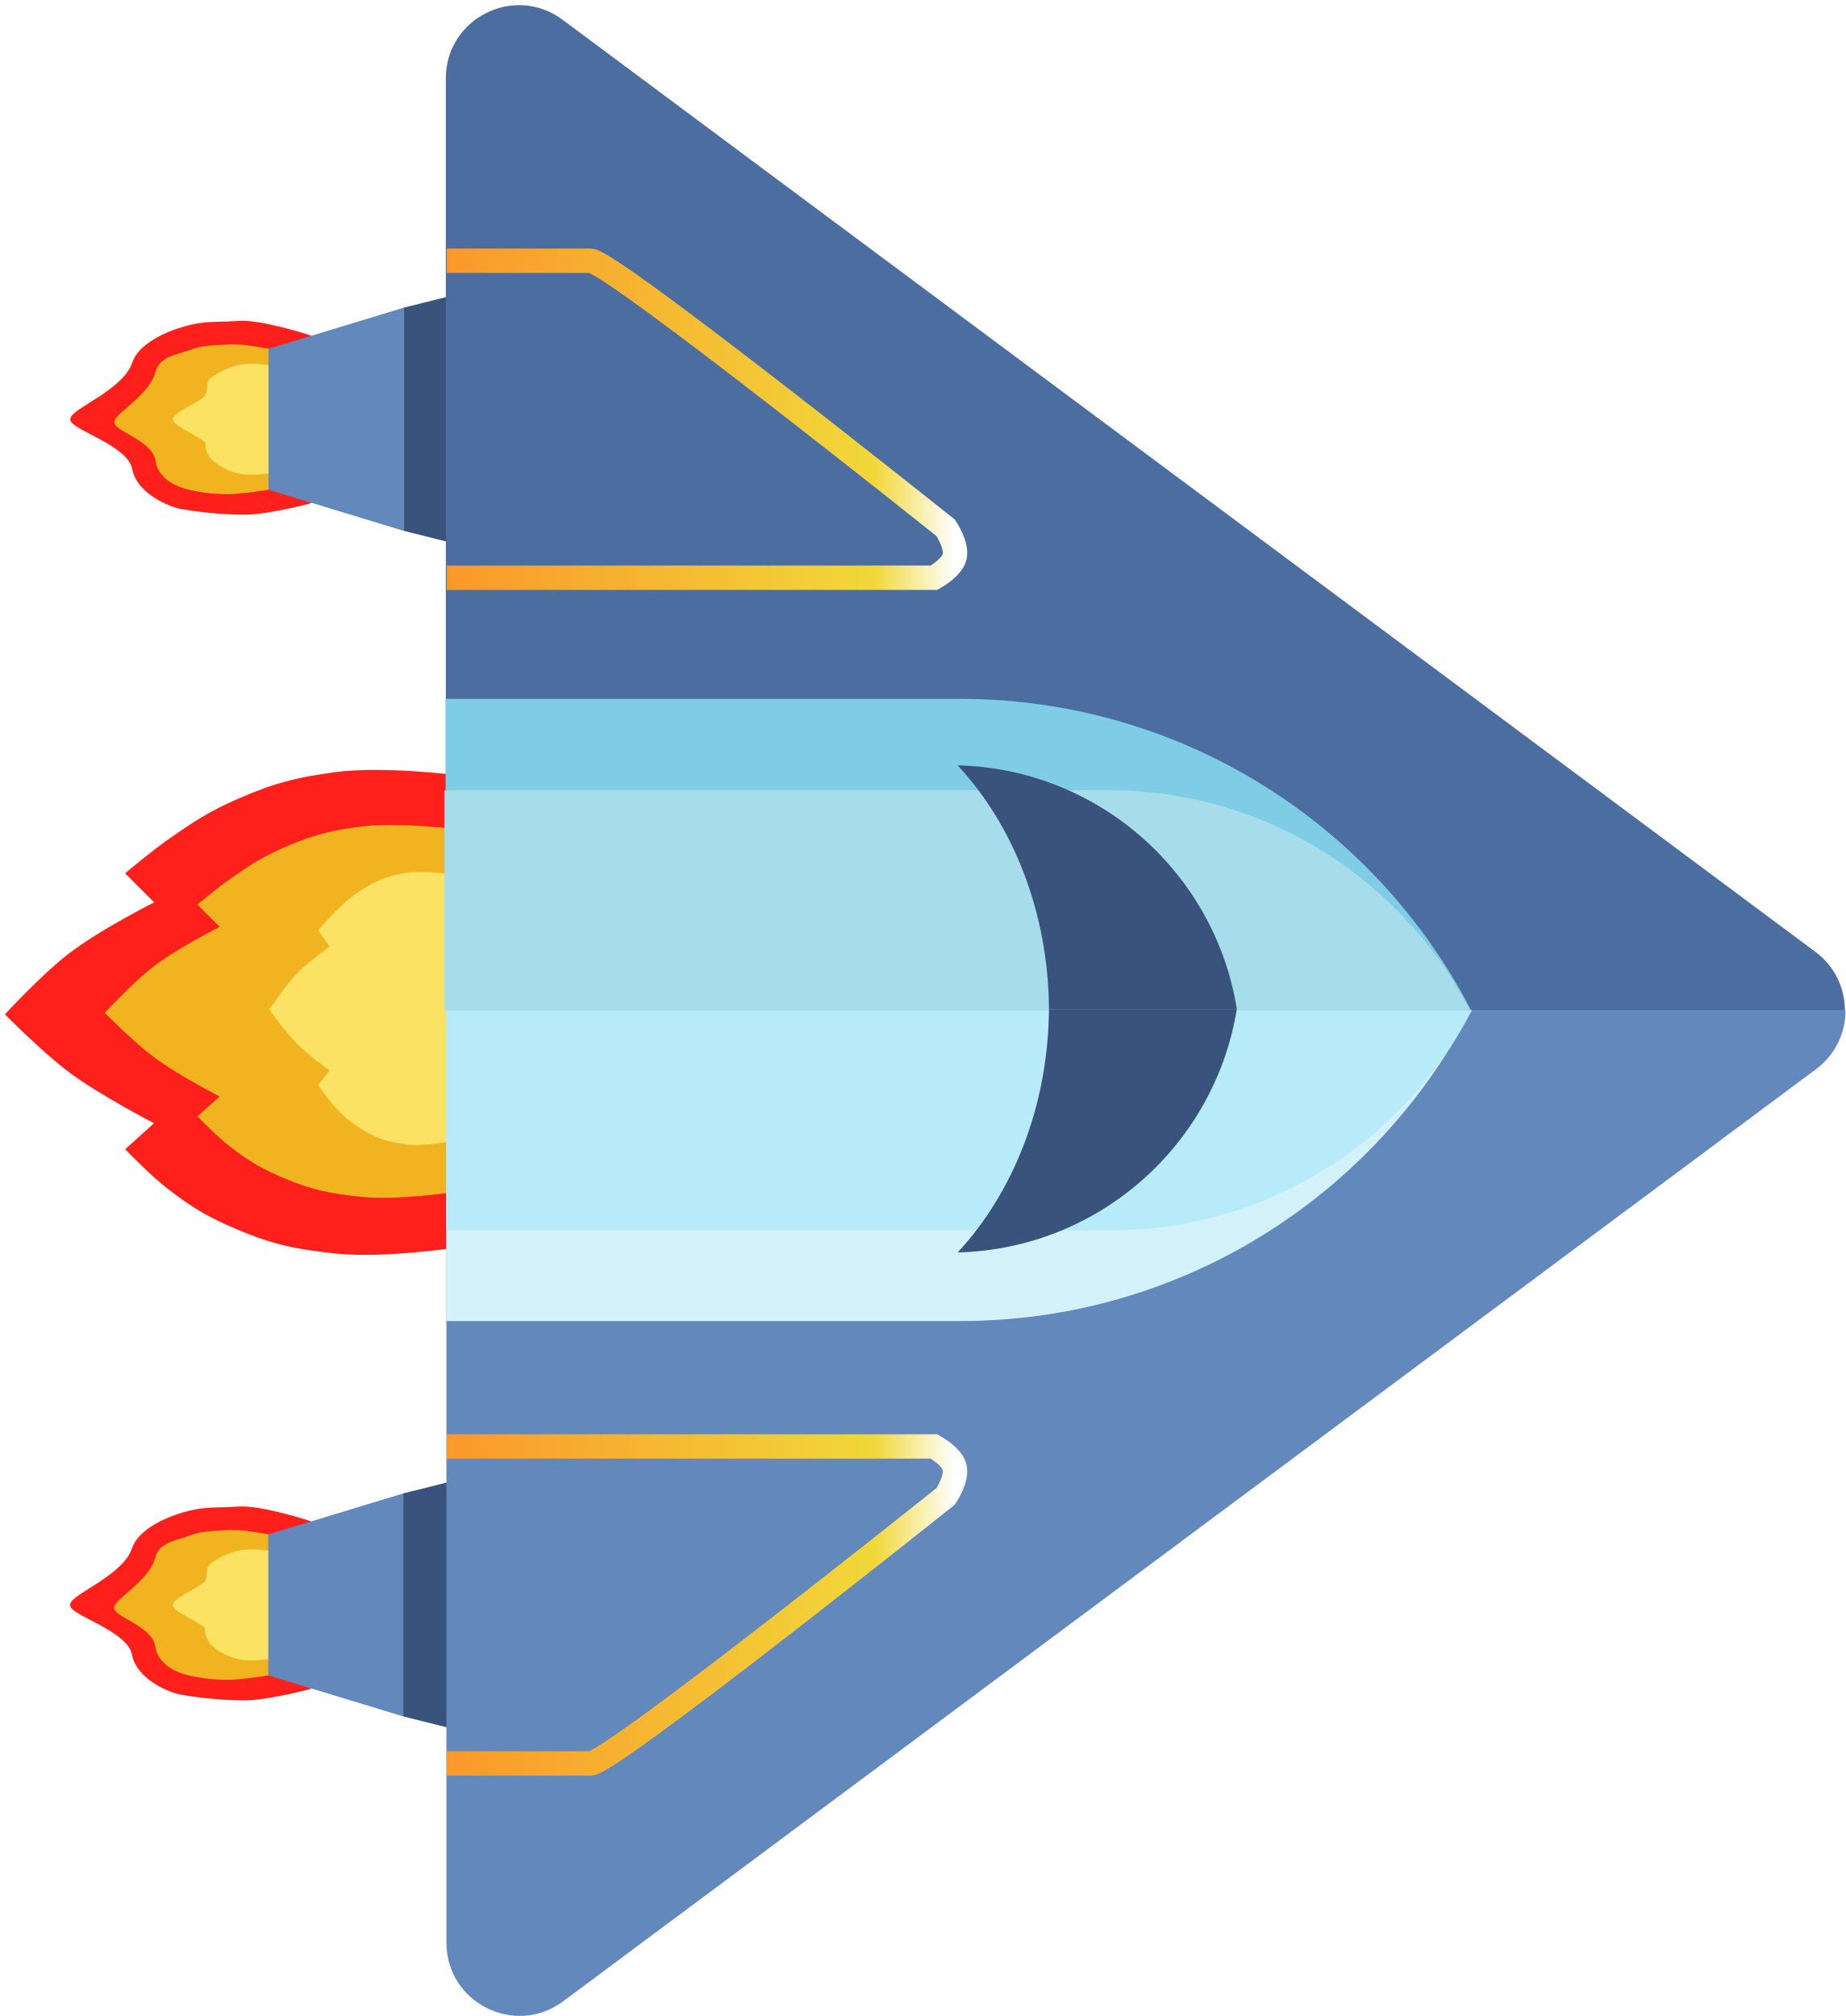
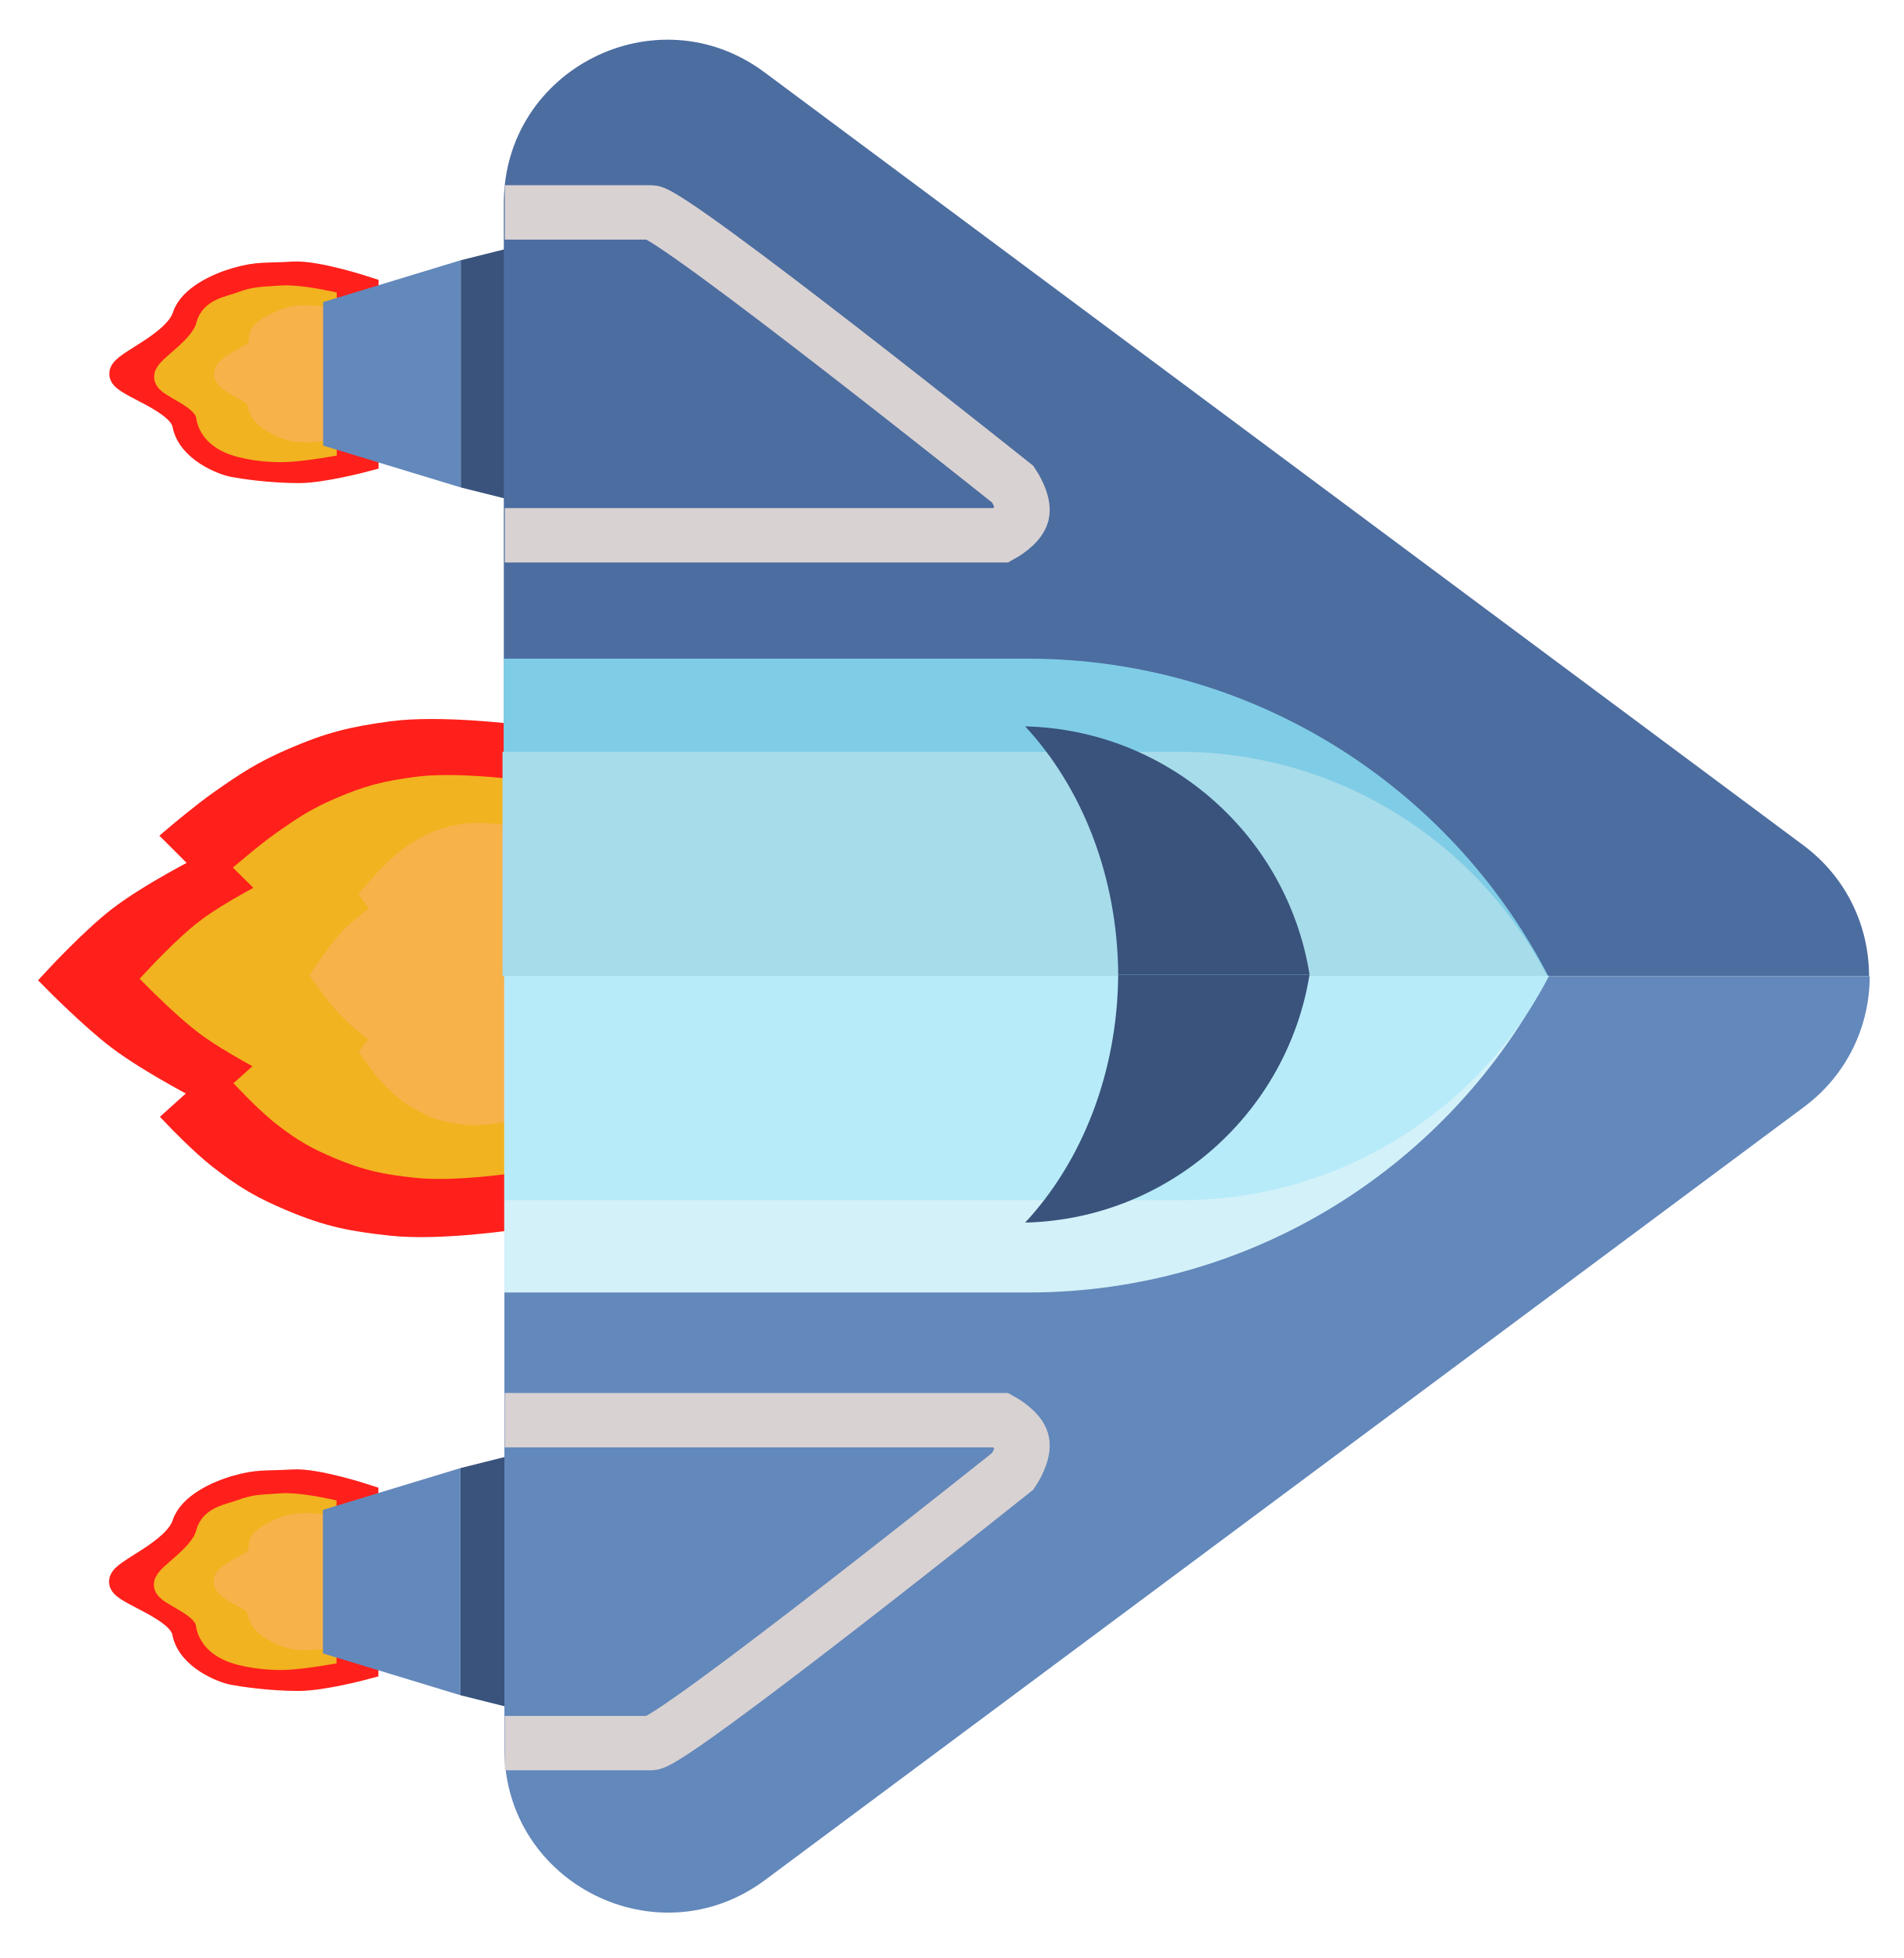
- <svg xmlns="http://www.w3.org/2000/svg" width="303" height="331" viewBox="0 0 303 331" fill="none">
-   <path d="M74.879 204.598L74.879 127.501C74.879 127.501 62.771 125.987 55.123 127.02C48.744 127.881 45.123 128.786 39.222 131.356C34.428 133.444 31.936 135.098 27.657 138.102C24.916 140.027 20.912 143.403 20.912 143.403L25.73 148.221C25.73 148.221 16.471 152.852 11.274 156.894C6.967 160.245 1.156 166.531 1.156 166.531C1.156 166.531 7.026 172.469 11.274 175.687C16.523 179.662 25.73 184.36 25.73 184.36L20.912 188.697C20.912 188.697 24.814 192.76 27.657 194.961C31.792 198.161 34.401 199.682 39.222 201.707C45.113 204.181 48.771 204.872 55.123 205.562C62.802 206.396 74.879 204.598 74.879 204.598Z" fill="#FF201B" stroke="#FF201B" stroke-width="0.5" />
-   <path d="M74.397 195.497L74.397 136.339C74.397 136.339 65.059 135.177 59.161 135.969C54.241 136.63 51.448 137.325 46.897 139.297C43.2 140.899 41.278 142.168 37.978 144.473C35.863 145.951 32.775 148.541 32.775 148.541L36.492 152.238C36.492 152.238 29.351 155.792 25.343 158.893C22.021 161.464 17.539 166.288 17.539 166.288C17.539 166.288 22.066 170.844 25.343 173.313C29.39 176.363 36.492 179.968 36.492 179.968L32.775 183.296C32.775 183.296 35.785 186.414 37.978 188.103C41.167 190.558 43.179 191.726 46.897 193.279C51.441 195.177 54.261 195.707 59.161 196.237C65.083 196.877 74.397 195.497 74.397 195.497Z" fill="#F1B31F" stroke="#F1B31F" stroke-width="0.5" />
-   <path d="M74.397 187.069L74.397 143.874C74.397 143.874 69.491 143.026 66.391 143.604C63.807 144.087 62.339 144.594 59.948 146.034C58.005 147.204 56.996 148.13 55.262 149.814C54.151 150.892 52.528 152.783 52.528 152.783L54.481 155.483C54.481 155.483 50.729 158.078 48.623 160.342C46.877 162.22 44.522 165.742 44.522 165.742C44.522 165.742 46.901 169.069 48.623 170.871C50.749 173.098 54.481 175.731 54.481 175.731L52.528 178.16C52.528 178.16 54.11 180.437 55.262 181.67C56.937 183.463 57.995 184.315 59.948 185.45C62.335 186.836 63.817 187.223 66.391 187.609C69.503 188.077 74.397 187.069 74.397 187.069Z" fill="#FCE263" stroke="#FCE263" stroke-width="0.5" />
-   <path d="M39.258 52.936C42.963 52.703 50.823 55.278 50.823 55.278L50.823 82.428C50.823 82.428 43.984 84.256 40.185 84.256C35.527 84.256 31.141 83.579 29.621 83.293C28.102 83.005 22.709 80.982 21.949 76.939C21.189 72.896 11.793 70.345 11.793 68.837C11.793 67.329 20.429 64.233 21.949 59.612C22.887 56.759 27.064 54.771 30.103 53.899C33.755 52.853 34.699 53.223 39.258 52.936Z" fill="#FF201B" stroke="#FF201B" stroke-width="0.5" />
-   <path d="M37.331 56.791C39.68 56.596 44.077 57.512 44.077 57.512L44.077 80.162C44.077 80.162 39.74 80.883 37.331 80.883C34.377 80.883 32.031 80.401 31.067 80.162C30.103 79.922 26.248 78.956 25.766 75.583C25.285 72.21 19.02 70.577 19.02 69.319C19.02 68.06 24.803 64.982 25.766 61.127C26.361 58.747 29.139 58.481 31.067 57.754C33.383 56.881 34.44 57.03 37.331 56.791Z" fill="#F1B31F" stroke="#F1B31F" stroke-width="0.5" />
-   <path d="M39.258 60.163C41.094 59.751 44.077 60.163 44.077 60.163V77.51C44.077 77.51 41.094 77.923 39.258 77.51C36.958 76.993 34.922 75.583 34.44 74.619C33.958 73.655 33.958 73.444 33.958 72.692C33.958 71.939 28.657 69.8 28.657 68.837C28.657 67.873 33.476 65.946 33.958 64.982C34.44 64.018 34.118 63.054 34.44 62.573C34.761 62.091 36.958 60.68 39.258 60.163Z" fill="#FCE263" stroke="#FCE263" stroke-width="0.5" />
-   <path d="M73.952 48.599V89.075L66.242 87.147V50.526L73.952 48.599Z" fill="#39537C" />
-   <path d="M44.077 57.272L44.077 80.401L66.242 87.147V50.526L44.077 57.272Z" fill="#6388BB" />
-   <path d="M39.222 247.604C42.927 247.371 50.786 249.947 50.786 249.947L50.786 277.096C50.786 277.096 43.948 278.925 40.149 278.925C35.491 278.925 31.105 278.248 29.585 277.961C28.065 277.674 22.672 275.651 21.912 271.608C21.152 267.565 11.756 265.014 11.756 263.505C11.756 261.997 20.393 258.901 21.912 254.28C22.851 251.427 27.027 249.439 30.067 248.568C33.719 247.521 34.663 247.891 39.222 247.604Z" fill="#FF201B" stroke="#FF201B" stroke-width="0.5" />
-   <path d="M37.294 251.459C39.644 251.265 44.041 252.18 44.041 252.18L44.041 274.83C44.041 274.83 39.704 275.552 37.294 275.552C34.341 275.552 31.994 275.07 31.03 274.83C30.067 274.591 26.212 273.624 25.73 270.251C25.248 266.878 18.984 265.246 18.984 263.987C18.984 262.729 24.766 259.651 25.73 255.796C26.325 253.415 29.103 253.15 31.03 252.423C33.346 251.549 34.403 251.698 37.294 251.459Z" fill="#F1B31F" stroke="#F1B31F" stroke-width="0.5" />
-   <path d="M39.222 254.832C41.058 254.419 44.041 254.832 44.041 254.832V272.179C44.041 272.179 41.058 272.591 39.222 272.179C36.922 271.662 34.885 270.251 34.403 269.288C33.922 268.324 33.922 268.113 33.922 267.36C33.922 266.608 28.621 264.469 28.621 263.505C28.621 262.542 33.44 260.614 33.922 259.651C34.403 258.687 34.082 257.723 34.403 257.241C34.725 256.759 36.922 255.349 39.222 254.832Z" fill="#FCE263" stroke="#FCE263" stroke-width="0.5" />
-   <path d="M73.915 243.268V283.743L66.206 281.816V245.195L73.915 243.268Z" fill="#39537C" />
-   <path d="M44.041 251.941L44.041 275.07L66.206 281.816V245.195L44.041 251.941Z" fill="#6388BB" />
-   <path fill-rule="evenodd" clip-rule="evenodd" d="M302.885 165.914C302.885 162.3 301.272 158.686 298.048 156.286L92.356 3.239C84.439 -2.652 73.193 2.999 73.193 12.866L73.193 165.914L302.885 165.914Z" fill="#4C6DA0" />
-   <path fill-rule="evenodd" clip-rule="evenodd" d="M302.983 165.914C302.983 169.528 301.371 173.142 298.147 175.541L92.454 328.589C84.538 334.479 73.291 328.829 73.291 318.961L73.291 165.914L302.983 165.914Z" fill="#6388BB" />
-   <path fill-rule="evenodd" clip-rule="evenodd" d="M73.258 165.821V216.897L157.659 216.897C194.184 216.897 225.867 196.162 241.578 165.821L73.258 165.821Z" fill="#D3F1F9" />
-   <path fill-rule="evenodd" clip-rule="evenodd" d="M73.163 165.821V114.744L157.563 114.744C194.089 114.744 225.772 135.479 241.483 165.821L73.163 165.821Z" fill="#7FCCE6" />
-   <path fill-rule="evenodd" clip-rule="evenodd" d="M73.285 165.883V202.022L182.272 202.022C208.116 202.022 230.533 187.351 241.65 165.883L73.285 165.883Z" fill="#B7EBF9" />
-   <path fill-rule="evenodd" clip-rule="evenodd" d="M72.983 165.883V129.744L181.971 129.744C207.815 129.744 230.232 144.415 241.348 165.883L72.983 165.883Z" fill="#A7DCEA" />
-   <path fill-rule="evenodd" clip-rule="evenodd" d="M157.219 205.632C166.323 195.843 172.097 181.57 172.212 165.653H203.052C199.463 187.951 180.393 205.07 157.219 205.632Z" fill="#39537C" />
-   <path fill-rule="evenodd" clip-rule="evenodd" d="M157.219 125.659C166.323 135.449 172.097 149.721 172.212 165.639H203.052C199.463 143.341 180.393 126.222 157.219 125.659Z" fill="#39537C" />
-   <path d="M73.349 237.485L153.336 237.485C153.336 237.485 156.225 239.059 156.709 240.858C157.22 242.755 155.263 245.677 155.263 245.677C155.263 245.677 100.332 289.525 96.959 289.525C87.739 289.525 73.349 289.525 73.349 289.525" stroke="url(#paint0_linear_10_201)" stroke-width="4" />
-   <path d="M73.349 94.857L153.336 94.857C153.336 94.857 156.225 93.283 156.709 91.484C157.22 89.587 155.263 86.665 155.263 86.665C155.263 86.665 100.332 42.817 96.959 42.817C87.739 42.817 73.349 42.817 73.349 42.817" stroke="url(#paint1_linear_10_201)" stroke-width="4" />
-   <defs>
-     <linearGradient id="paint0_linear_10_201" x1="156.709" y1="263.551" x2="73.349" y2="263.551" gradientUnits="userSpaceOnUse">
-       <stop stop-color="white" />
-       <stop offset="0.157" stop-color="#F1D839" />
-       <stop offset="1" stop-color="#FB982A" />
-     </linearGradient>
-     <linearGradient id="paint1_linear_10_201" x1="156.709" y1="68.791" x2="73.349" y2="68.791" gradientUnits="userSpaceOnUse">
-       <stop stop-color="white" />
-       <stop offset="0.157" stop-color="#F1D839" />
-       <stop offset="1" stop-color="#FB982A" />
-     </linearGradient>
-   </defs>
+ <svg xmlns="http://www.w3.org/2000/svg" width="35" height="36" viewBox="0 0 35 36" fill="none">
+   <path d="M9.455 22.36V13.566C9.455 13.566 8.074 13.393 7.202 13.511C6.474 13.609 6.061 13.712 5.388 14.005C4.841 14.243 4.557 14.432 4.068 14.775C3.756 14.995 3.299 15.38 3.299 15.38L3.849 15.929C3.849 15.929 2.792 16.458 2.2 16.919C1.708 17.301 1.045 18.018 1.045 18.018C1.045 18.018 1.715 18.695 2.2 19.062C2.798 19.516 3.849 20.052 3.849 20.052L3.299 20.547C3.299 20.547 3.744 21.01 4.068 21.261C4.54 21.626 4.838 21.8 5.388 22.031C6.06 22.313 6.477 22.392 7.202 22.471C8.078 22.566 9.455 22.36 9.455 22.36Z" fill="#FF201B" stroke="#FF201B" stroke-width="0.5" />
+   <path d="M9.4 21.322L9.4 14.574C9.4 14.574 8.335 14.441 7.662 14.532C7.101 14.607 6.782 14.686 6.263 14.911C5.841 15.094 5.622 15.239 5.246 15.502C5.005 15.67 4.652 15.966 4.652 15.966L5.076 16.387C5.076 16.387 4.262 16.793 3.804 17.147C3.425 17.44 2.914 17.99 2.914 17.99C2.914 17.99 3.431 18.51 3.804 18.792C4.266 19.14 5.076 19.551 5.076 19.551L4.652 19.93C4.652 19.93 4.996 20.286 5.246 20.479C5.61 20.759 5.839 20.892 6.263 21.069C6.782 21.286 7.103 21.346 7.662 21.407C8.338 21.48 9.4 21.322 9.4 21.322Z" fill="#F1B31F" stroke="#F1B31F" stroke-width="0.5" />
+   <path d="M9.4 20.361V15.433C9.4 15.433 8.841 15.337 8.487 15.403C8.192 15.458 8.025 15.515 7.752 15.68C7.53 15.813 7.415 15.919 7.217 16.111C7.091 16.234 6.906 16.45 6.906 16.45L7.128 16.758C7.128 16.758 6.7 17.054 6.46 17.312C6.261 17.526 5.992 17.928 5.992 17.928C5.992 17.928 6.264 18.307 6.46 18.513C6.703 18.767 7.128 19.067 7.128 19.067L6.906 19.345C6.906 19.345 7.086 19.604 7.217 19.745C7.409 19.95 7.529 20.047 7.752 20.176C8.024 20.334 8.193 20.378 8.487 20.422C8.842 20.476 9.4 20.361 9.4 20.361Z" fill="#F7B24A" stroke="#F7B24A" stroke-width="0.5" />
+   <path d="M5.392 5.059C5.814 5.033 6.711 5.327 6.711 5.327L6.711 8.424C6.711 8.424 5.931 8.632 5.498 8.632C4.966 8.632 4.466 8.555 4.292 8.522C4.119 8.49 3.504 8.259 3.417 7.798C3.331 7.336 2.259 7.045 2.259 6.873C2.259 6.701 3.244 6.348 3.417 5.821C3.524 5.495 4.001 5.269 4.347 5.169C4.764 5.05 4.872 5.092 5.392 5.059Z" fill="#FF201B" stroke="#FF201B" stroke-width="0.5" />
+   <path d="M5.172 5.499C5.44 5.477 5.941 5.581 5.941 5.581V8.165C5.941 8.165 5.447 8.248 5.172 8.248C4.835 8.248 4.567 8.193 4.457 8.165C4.347 8.138 3.908 8.028 3.853 7.643C3.798 7.258 3.083 7.072 3.083 6.928C3.083 6.785 3.743 6.434 3.853 5.994C3.921 5.722 4.237 5.692 4.457 5.609C4.722 5.509 4.842 5.526 5.172 5.499Z" fill="#F1B31F" stroke="#F1B31F" stroke-width="0.5" />
+   <path d="M5.392 5.884C5.601 5.837 5.941 5.884 5.941 5.884V7.863C5.941 7.863 5.601 7.91 5.392 7.863C5.129 7.804 4.897 7.643 4.842 7.533C4.787 7.423 4.787 7.399 4.787 7.313C4.787 7.227 4.183 6.983 4.183 6.873C4.183 6.763 4.732 6.544 4.787 6.434C4.842 6.324 4.805 6.214 4.842 6.159C4.879 6.104 5.129 5.943 5.392 5.884Z" fill="#F7B24A" stroke="#F7B24A" stroke-width="0.5" />
+   <path d="M9.35 4.565V9.182L8.47 8.962V4.785L9.35 4.565Z" fill="#39537C" />
+   <path d="M5.941 5.554L5.941 8.193L8.47 8.962V4.785L5.941 5.554Z" fill="#6388BB" />
+   <path d="M5.388 27.267C5.81 27.24 6.707 27.534 6.707 27.534L6.707 30.631C6.707 30.631 5.927 30.84 5.493 30.84C4.962 30.84 4.462 30.762 4.288 30.73C4.115 30.697 3.5 30.466 3.413 30.005C3.326 29.544 2.254 29.253 2.254 29.081C2.254 28.909 3.24 28.555 3.413 28.028C3.52 27.703 3.997 27.476 4.343 27.377C4.76 27.257 4.868 27.299 5.388 27.267Z" fill="#FF201B" stroke="#FF201B" stroke-width="0.5" />
+   <path d="M5.168 27.706C5.436 27.684 5.937 27.789 5.937 27.789V30.372C5.937 30.372 5.443 30.455 5.168 30.455C4.831 30.455 4.563 30.4 4.453 30.372C4.343 30.345 3.904 30.235 3.849 29.85C3.794 29.465 3.079 29.279 3.079 29.136C3.079 28.992 3.739 28.641 3.849 28.201C3.916 27.93 4.233 27.899 4.453 27.816C4.717 27.717 4.838 27.734 5.168 27.706Z" fill="#F1B31F" stroke="#F1B31F" stroke-width="0.5" />
+   <path d="M5.388 28.091C5.597 28.044 5.937 28.091 5.937 28.091V30.07C5.937 30.07 5.597 30.117 5.388 30.07C5.125 30.011 4.893 29.85 4.838 29.74C4.783 29.63 4.783 29.606 4.783 29.52C4.783 29.434 4.178 29.191 4.178 29.081C4.178 28.971 4.728 28.751 4.783 28.641C4.838 28.531 4.801 28.421 4.838 28.366C4.875 28.311 5.125 28.15 5.388 28.091Z" fill="#F7B24A" stroke="#F7B24A" stroke-width="0.5" />
+   <path d="M9.345 26.772V31.389L8.466 31.169V26.992L9.345 26.772Z" fill="#39537C" />
+   <path d="M5.937 27.761L5.937 30.4L8.466 31.169V26.992L5.937 27.761Z" fill="#6388BB" />
+   <path fill-rule="evenodd" clip-rule="evenodd" d="M34.364 17.948C34.364 17.044 33.961 16.14 33.155 15.541L14.054 1.328C12.075 -0.144 9.263 1.268 9.263 3.735V17.948L34.364 17.948Z" fill="#4C6DA0" />
+   <path fill-rule="evenodd" clip-rule="evenodd" d="M34.376 17.948C34.376 18.851 33.972 19.755 33.166 20.354L14.065 34.567C12.086 36.04 9.274 34.627 9.274 32.16L9.274 17.948H34.376Z" fill="#6388BB" />
+   <path fill-rule="evenodd" clip-rule="evenodd" d="M9.27 17.937L9.27 23.764L18.899 23.764C23.065 23.764 26.68 21.398 28.472 17.937L9.27 17.937Z" fill="#D3F1F9" />
+   <path fill-rule="evenodd" clip-rule="evenodd" d="M9.26 17.937L9.26 12.11L18.888 12.11C23.055 12.11 26.669 14.476 28.461 17.937L9.26 17.937Z" fill="#7FCCE6" />
+   <path fill-rule="evenodd" clip-rule="evenodd" d="M9.273 17.944V22.067L21.706 22.067C24.655 22.067 27.212 20.393 28.48 17.944L9.273 17.944Z" fill="#B7EBF9" />
+   <path fill-rule="evenodd" clip-rule="evenodd" d="M9.239 17.944V13.822L21.672 13.822C24.62 13.822 27.177 15.495 28.446 17.944L9.239 17.944Z" fill="#A7DCEA" />
+   <path fill-rule="evenodd" clip-rule="evenodd" d="M18.848 22.479C19.887 21.362 20.546 19.734 20.559 17.918H24.077C23.668 20.461 21.492 22.414 18.848 22.479Z" fill="#39537C" />
+   <path fill-rule="evenodd" clip-rule="evenodd" d="M18.848 13.355C19.887 14.472 20.546 16.1 20.559 17.916L24.068 17.916L24.077 17.916C23.668 15.373 21.492 13.42 18.848 13.355Z" fill="#39537C" />
+   <path d="M9.281 26.112H18.405C18.405 26.112 18.735 26.292 18.79 26.497C18.849 26.713 18.625 27.047 18.625 27.047C18.625 27.047 12.359 32.049 11.974 32.049C10.922 32.049 9.281 32.049 9.281 32.049" stroke="#D9D2D2" />
+   <path d="M9.281 9.842H18.405C18.405 9.842 18.735 9.662 18.79 9.457C18.849 9.24 18.625 8.907 18.625 8.907C18.625 8.907 12.359 3.905 11.974 3.905C10.922 3.905 9.281 3.905 9.281 3.905" stroke="#D9D2D2" />
</svg>
